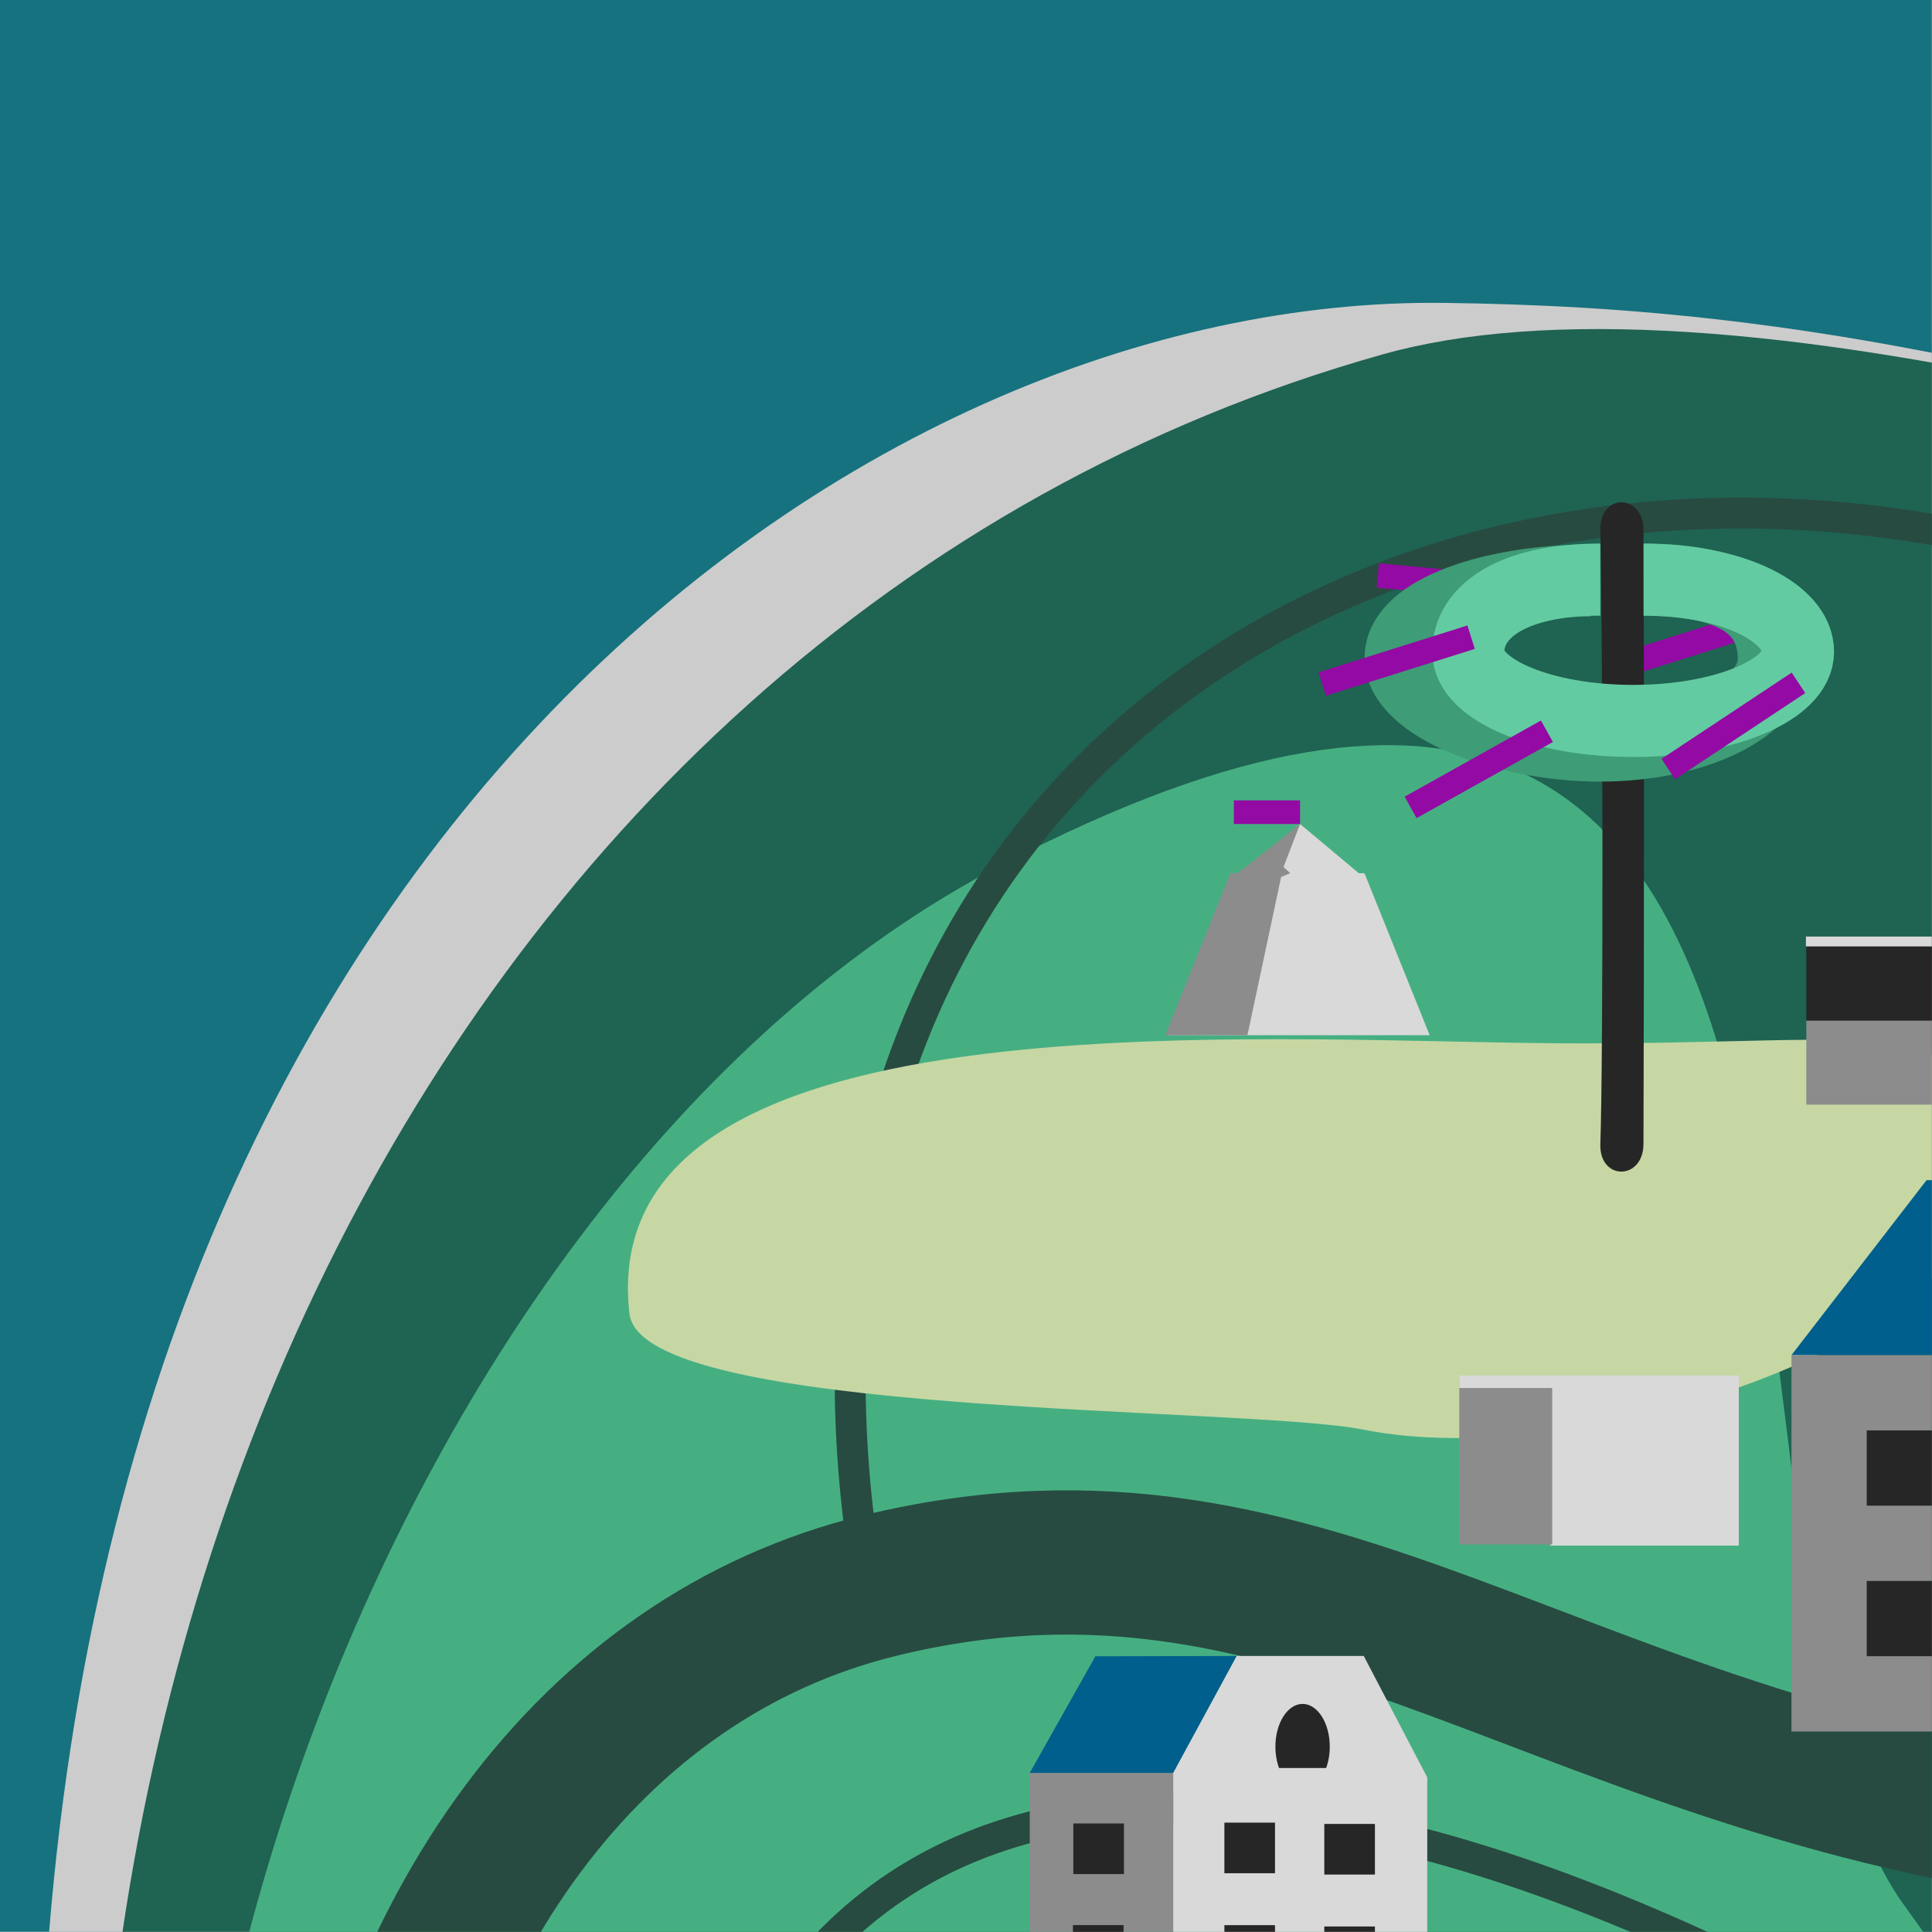
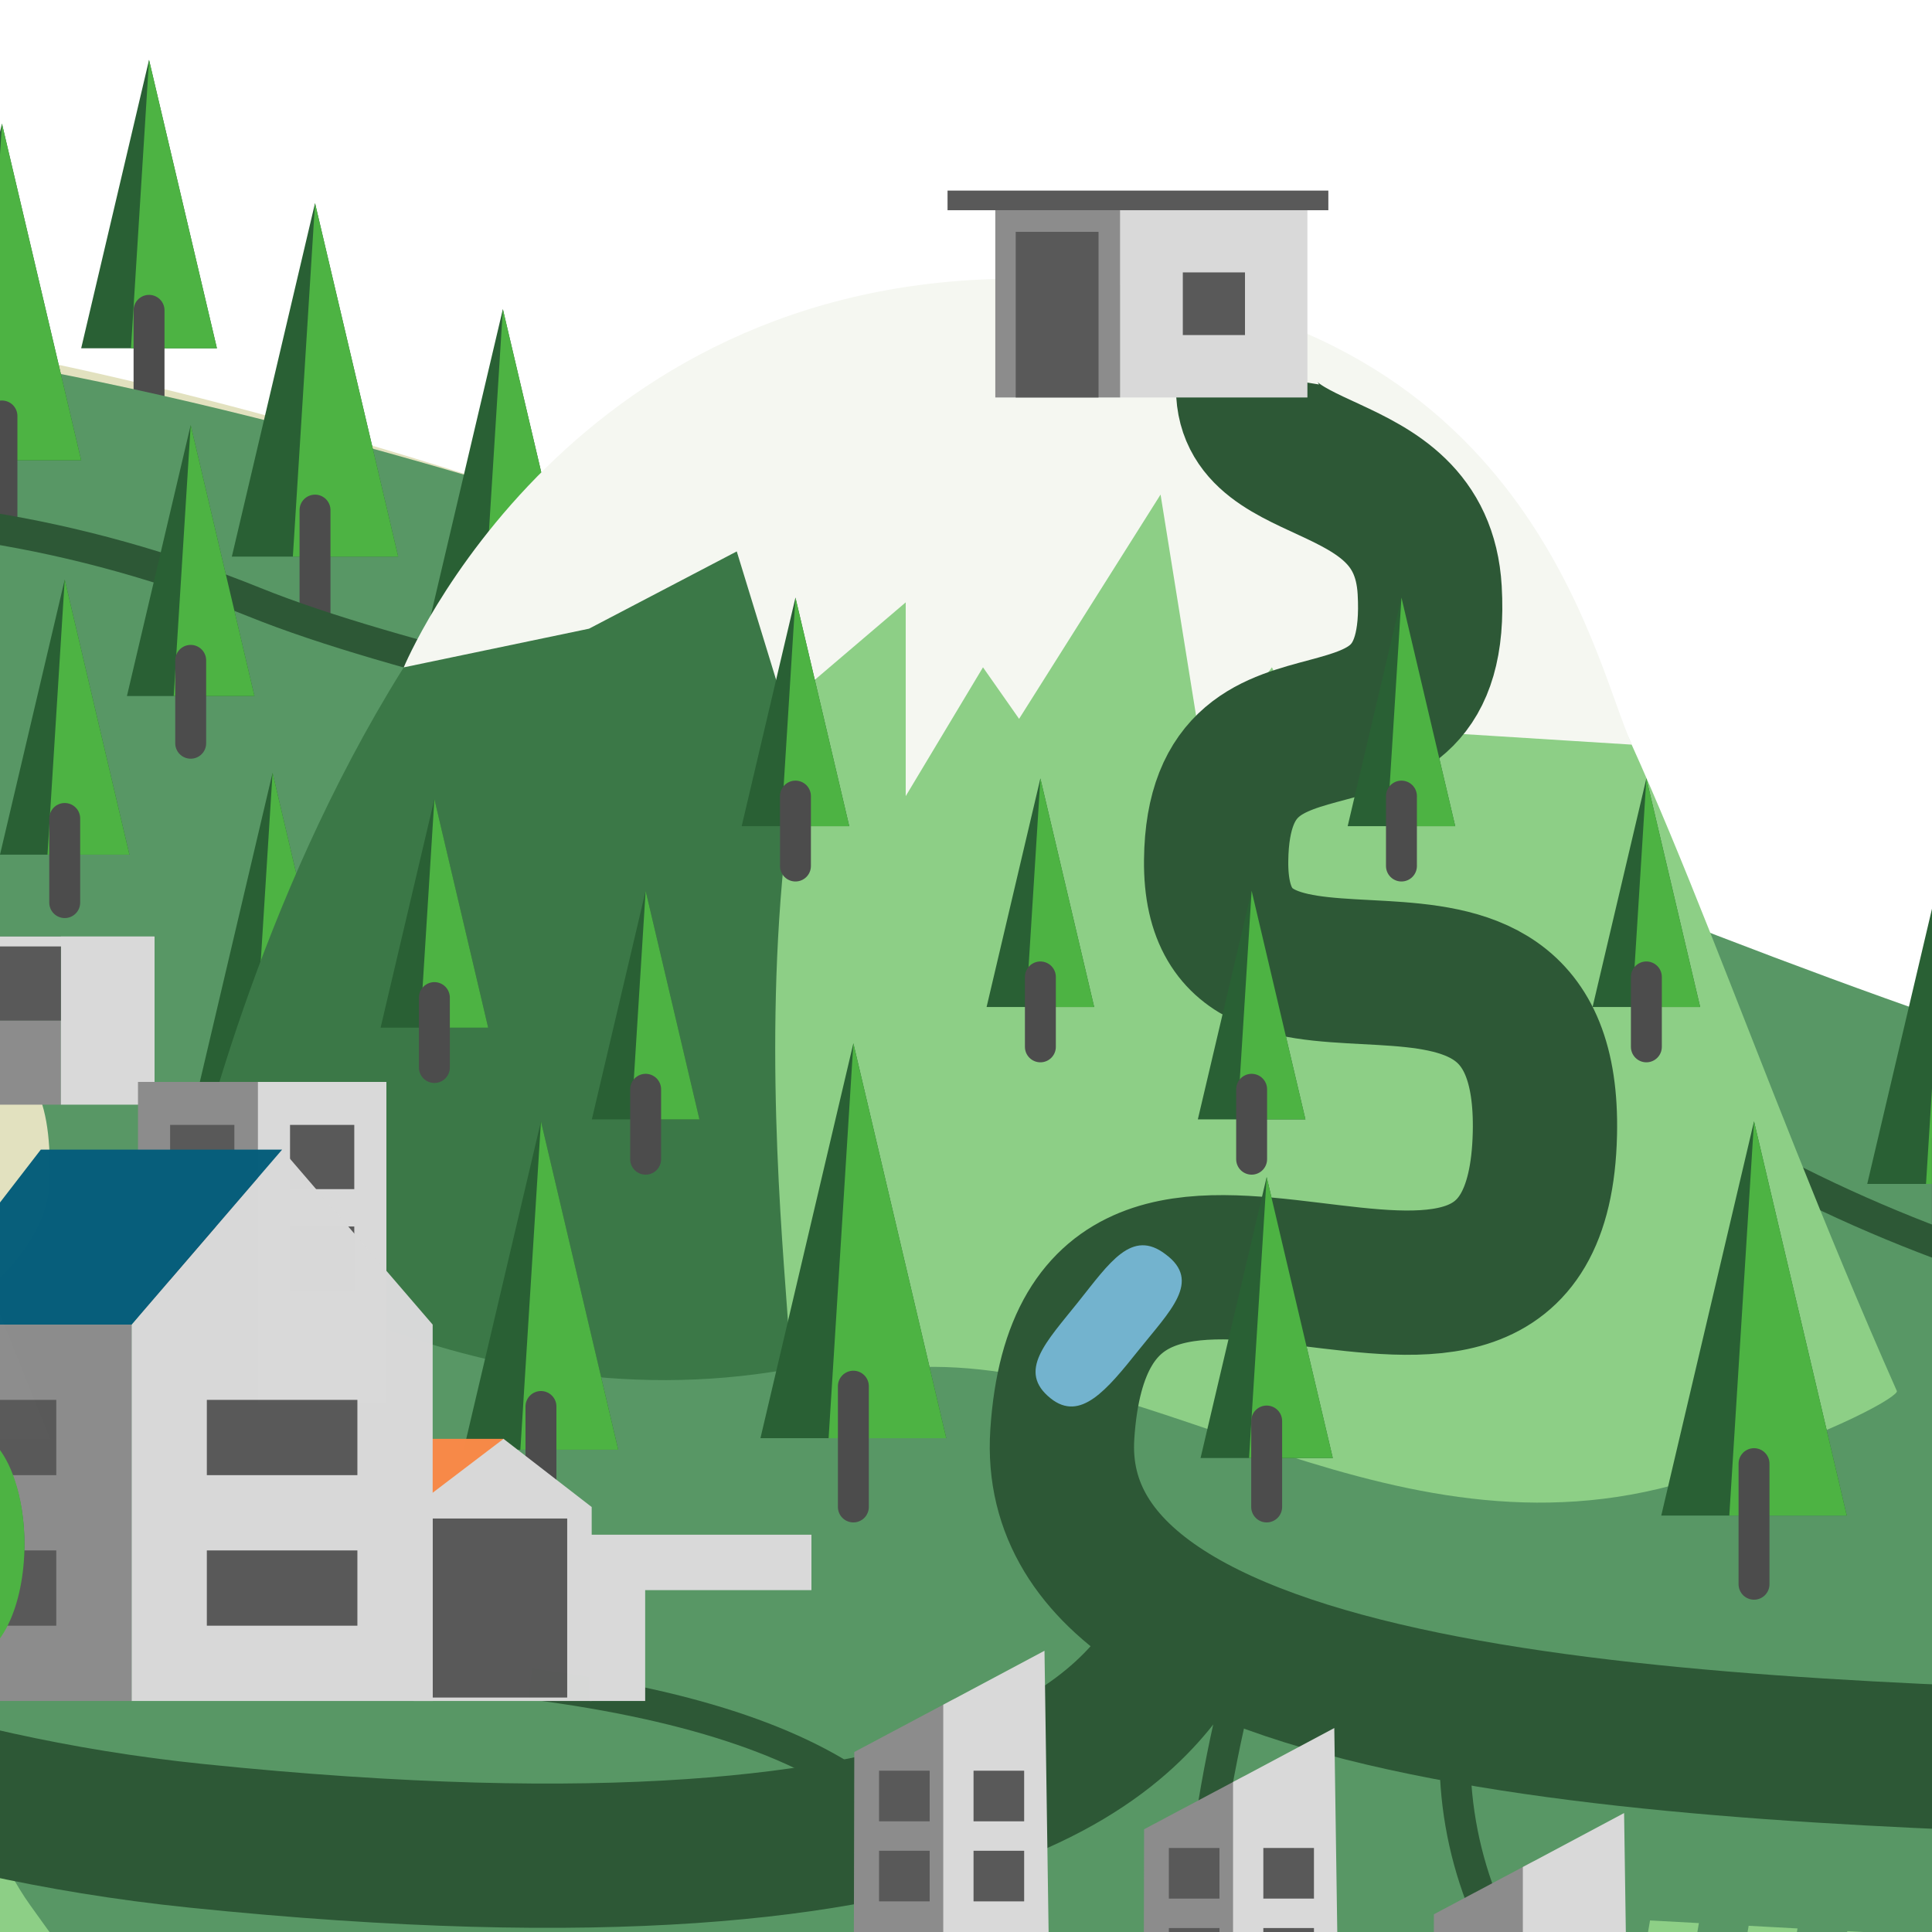
- <svg xmlns="http://www.w3.org/2000/svg" width="100%" height="100%" viewBox="0 0 250 250" version="1.1" xml:space="preserve" style="fill-rule:evenodd;clip-rule:evenodd;stroke-linejoin:round;stroke-miterlimit:1.5;">
-   <rect id="Artboard" x="0" y="0" width="249.983" height="249.978" style="fill:none;" />
-   <clipPath id="_clip1">
-     <rect x="0" y="0" width="249.983" height="249.978" />
-   </clipPath>
-   <g clip-path="url(#_clip1)">
-     <g id="background">
-       <rect x="0" y="0" width="1000" height="1000" style="fill:#16727e;" />
-     </g>
-     <path id="OSTROV" d="M153.69,607.991c-28.375,-53.948 -155.929,-97.021 -148.367,-339.529c4.955,-158.905 105.987,-230.291 181.634,-229.267c45.668,0.619 101.881,7.618 243.003,67.338c99.102,41.937 145.27,52.647 173.947,41.788c70.336,-26.635 78.963,-37.651 117.671,-57.459c35.806,-18.323 72.949,-47.016 100.379,-57.999c82.329,-32.963 224.327,2.481 138.043,160.092c-21.664,39.572 -2.911,119.719 -26.856,288.402c-26.985,190.104 -78.462,135.435 -88.144,180c-6.991,32.18 55.472,144.554 15,220c-52.923,98.656 -196.582,64.399 -243.043,61.506c-69.92,-4.353 -180.86,82.023 -280,50c-213.25,-68.879 -120.598,-265.721 -183.267,-384.872Z" style="fill:#ccc;" />
-     <path id="OSTROV1" d="M178.951,566.685c-48.024,-26.407 -127.757,-54.809 -158.951,-198.614c-30.788,-141.934 33.54,-286.996 158.951,-322.224c41.39,-11.626 127.388,7.489 260.407,62.119c93.411,38.363 136.929,48.16 163.959,38.226c66.296,-24.365 189.473,-97.538 256.767,-103.2c50.286,-4.23 127.727,20.318 95,118.61c-3.151,9.465 -14.638,41.602 -15,56.686c-1.979,82.557 -15.392,249.522 -27.497,314.189c-22.195,118.58 -117.574,69.601 -89.671,148.88c22.785,64.739 54.689,159.058 2.084,210c-83.151,80.524 -181.97,20.892 -207.216,19.367c-65.905,-3.982 -194.503,78.457 -288.037,49.425c-93.534,-29.032 -110.025,-177.146 -107.395,-226.223c2.631,-49.077 -4.685,-145.953 -43.401,-167.241Z" style="fill:#1f6352;" />
-     <path d="M246.27,246.357c-29.98,-41.95 7.899,-199.475 -116.813,-134.367c-77.933,40.687 -123.412,167.934 -99.457,249.367c68.945,234.369 191.807,143.626 195,250c5.38,179.218 2.022,301.109 120,329.559c50.361,12.144 145.249,4.752 181.615,-59.559c19.337,-34.196 99.184,-117.791 173.385,-40c22.48,23.568 59.424,27.035 85,5c66.971,-57.698 -32.426,-108.17 -35,-179.869c-2.734,-76.182 84.568,-62.412 105,-110.131c42.076,-98.265 -164.682,-132.728 -235,-71.869c-91.834,79.48 -288.586,-118.99 -373.73,-238.131Z" style="fill:#46af82;" />
-     <path d="M90.283,365c-19.159,-109.728 26.393,-155.295 118.205,-118.205c67.163,27.132 91.402,66.592 94.889,73.205c16.668,31.601 60.338,37.647 70.205,21.706" style="fill:none;stroke:#274b41;stroke-width:4px;" />
-     <path d="M112.435,205.533c-19.159,-109.728 78.671,-164.704 170.484,-127.614c37.108,14.991 123.453,24.583 178.258,62.392c45.453,31.356 92.262,31.62 93.823,34.579" style="fill:none;stroke:#274b41;stroke-width:4px;" />
-     <g id="cesty-velke">
-       <path d="M403.011,212.619c-6,8.999 -21.222,35.867 -127.605,24.934c-73.676,-7.572 -104.488,-46.336 -161.633,-32.36c-74.666,18.26 -101.994,141.37 -18.773,251.164c30.287,39.958 144.553,117.69 201.24,120" style="fill:none;stroke:#274b41;stroke-width:18.67px;stroke-linecap:round;" />
-     </g>
-     <g id="namesti">
-       <path id="namesti1" d="M256.452,152.46c0.311,-23.052 -10.996,-17.13 -55,-17.46c-40.099,-0.301 -124.804,-6.732 -120,35c1.55,13.462 79.727,11.924 95,15c27.428,5.524 79.707,-10.827 80,-32.54Z" style="fill:#c6d7a4;" />
+ <svg xmlns="http://www.w3.org/2000/svg" width="250px" height="250px" version="1.1" xml:space="preserve" style="fill-rule:evenodd;clip-rule:evenodd;stroke-linecap:round;stroke-linejoin:round;stroke-miterlimit:1.5;">
+   <rect id="Artboard" x="-250" y="0" width="999.991" height="1000" style="fill:none;" />
+   <g id="background">
+     </g>
+   <path id="OSTROV" d="M-96.31,607.991C-124.685,554.043 -252.239,510.97 -244.677,268.462C-239.722,109.557 -138.69,38.171 -63.043,39.195C-17.375,39.814 38.838,46.813 179.96,106.533C279.062,148.47 325.23,159.18 353.907,148.321C424.243,121.686 432.87,110.67 471.578,90.862C507.384,72.539 544.527,43.846 571.957,32.863C654.286,-0.1 796.284,35.344 710,192.955C688.336,232.527 707.089,312.674 683.144,481.357C656.159,671.461 604.682,616.792 595,661.357C588.009,693.537 650.472,805.911 610,881.357C557.077,980.013 413.418,945.756 366.957,942.863C297.037,938.51 186.097,1024.89 86.957,992.863C-126.293,923.984 -33.641,727.142 -96.31,607.991Z" style="fill:#e2e1bf;" />
+   <g>
+     <path d="M19.286,7.744L28.069,45.07L10.504,45.07L19.286,7.744Z" style="fill:#296034;" />
+     <path d="M19.286,7.744L28.069,45.07L16.947,45.07L19.286,7.744Z" style="fill:#4db343;" />
+     <path d="M19.286,40.156L19.286,51.574" style="fill:none;stroke:#4c4c4c;stroke-width:4px;" />
+   </g>
+   <path id="OSTROV1" d="M-71.049,566.685C-119.073,540.278 -198.806,511.876 -230,368.071C-260.788,226.137 -196.46,81.075 -71.049,45.847C-29.659,34.221 56.339,53.336 189.358,107.966C282.769,146.329 326.287,156.126 353.317,146.192C419.613,121.827 542.79,48.654 610.084,42.992C660.37,38.762 737.811,63.31 705.084,161.602C701.933,171.067 690.446,203.204 690.084,218.288C688.105,300.845 674.692,467.81 662.587,532.477C640.392,651.057 545.013,602.078 572.916,681.357C595.701,746.096 627.605,840.415 575,891.357C491.849,971.881 393.03,912.249 367.784,910.724C301.879,906.742 173.281,989.181 79.747,960.149C-13.787,931.117 -30.278,783.003 -27.648,733.926C-25.017,684.849 -32.333,587.973 -71.049,566.685Z" style="fill:#589765;" />
+   <path d="M3.905,246.528C-26.075,204.578 11.804,47.053 -112.908,112.161C-190.841,152.848 -242.123,287.801 -218.168,369.234C-149.223,603.603 -20.558,505.153 -17.365,611.528C-11.985,790.746 -15.343,912.637 102.635,941.087C152.996,953.231 244.242,942.058 280.608,877.748C299.945,843.552 378.434,771.669 452.635,849.46C475.115,873.028 511.478,882.035 537.055,860C565.287,835.677 559.653,795.206 544.345,775C521.902,745.375 498.234,710.258 507.635,666.659C528.818,568.426 587.367,604.15 608.066,558.83C652.476,461.597 447.953,423.8 377.635,484.659C285.801,564.139 89.049,365.669 3.905,246.528Z" style="fill:#8dcf86;" />
+   <g id="pole">
+     <path d="M301.227,300L294.843,300L303.269,250.896L309.717,250.517L301.227,300ZM314.108,300L307.724,300L316.281,250.131L322.73,249.752L314.108,300ZM288.409,299.634L282.087,299.271L290.256,251.661L296.705,251.282L288.409,299.634ZM327.299,298.192L320.714,299.362L329.293,249.366L335.742,248.987L327.299,298.192ZM281.368,252.183L283.693,252.047L275.682,298.731L269.509,297.508L277.323,251.964L281.368,252.183ZM347.873,253.357L340.652,295.439L339.473,296.028L334.001,297.001L342.305,248.601L344.206,248.586L347.873,253.357ZM257.07,294.93L264.561,251.272L270.886,251.615L263.225,296.263L258.047,295.237L257.07,294.93ZM258.124,250.923L250.905,292.996L244.847,291.095L251.799,250.581L258.124,250.923ZM353.256,259.848L356.318,262.368L358.573,266.065L354.723,288.507L348.095,291.776L347.758,291.893L353.256,259.848ZM245.361,250.232L238.709,289.003L232.718,286.715L239.037,249.889L245.361,250.232ZM361.134,287.872L364.137,271.509L369.603,276.857L368.521,282.025L361.134,287.872ZM232.599,249.54L226.712,283.849L220.955,280.199L226.274,249.197L232.599,249.54ZM209.839,269.91L213.512,248.505L219.837,248.848L215.095,276.484L209.839,269.91ZM201.065,246.076L207.26,247.075L204.49,263.218L200,252.183L200.703,248.089L201.065,246.076Z" style="fill:#8dcf86;" />
+   </g>
+   <g id="kere">
+     </g>
+   <g>
+     <g>
+       <g id="strom">
+             </g>
+       <g id="strom1">
+             </g>
+       <g id="strom2">
+             </g>
+       <g id="strom3">
+             </g>
+       <g id="strom4">
+             </g>
+       <g id="strom5">
+             </g>
+       <g id="strom6">
+             </g>
+       <g id="strom7">
+             </g>
+       <g id="strom8">
+             </g>
+       <g id="strom9">
+             </g>
+       <g id="strom10">
+             </g>
+       <g id="strom11">
+             </g>
+       <g id="strom12">
+             </g>
+       <g id="strom13">
+             </g>
+       <g id="strom14">
+             </g>
+     </g>
+   </g>
+   <g>
+     <path d="M40.764,26.284L51.527,72.029L30,72.029L40.764,26.284Z" style="fill:#296034;" />
+     <path d="M40.764,26.284L51.527,72.029L37.896,72.029L40.764,26.284Z" style="fill:#4db343;" />
+     <path d="M40.764,66.007L40.764,80" style="fill:none;stroke:#4c4c4c;stroke-width:4px;" />
+   </g>
+   <g>
+     <path d="M0.252,15.992L10.504,59.563L-10,59.563L0.252,15.992Z" style="fill:#296034;" />
+     <path d="M0.252,15.992L10.504,59.563L-2.479,59.563L0.252,15.992Z" style="fill:#4db343;" />
+     <path d="M0.252,53.827L0.252,67.154" style="fill:none;stroke:#4c4c4c;stroke-width:4px;" />
+   </g>
+   <g>
+     <path d="M251.987,109.14L262.354,153.2L241.619,153.2L251.987,109.14Z" style="fill:#296034;" />
+     <path d="M251.987,109.14L262.354,153.2L249.225,153.2L251.987,109.14Z" style="fill:#4db343;" />
+     <path d="M251.987,147.4L251.987,160.877" style="fill:none;stroke:#4c4c4c;stroke-width:4px;" />
+   </g>
+   <g id="male-cesty">
+     <path d="M68.609,217.884C157.078,229.308 115.197,279.456 115.744,311.611C116.515,356.98 158.3,376.663 181.589,372.81" style="fill:none;stroke:#2d5836;stroke-width:4px;stroke-linecap:butt;" />
+     <path d="M-159.717,365C-178.876,255.272 -133.324,209.705 -41.512,246.795C25.651,273.927 49.89,313.387 53.377,320C70.045,351.601 113.715,357.647 123.582,341.706" style="fill:none;stroke:#2d5836;stroke-width:4px;stroke-linecap:butt;" />
+     <path d="M-137.565,205.533C-156.724,95.805 -58.894,40.829 32.919,77.919C70.027,92.91 156.372,102.502 211.177,140.311C256.63,171.667 303.439,171.931 305,174.89" style="fill:none;stroke:#2d5836;stroke-width:4px;stroke-linecap:butt;" />
+     <g id="les">
      <g>
-         <rect x="200.605" y="178.244" width="24.395" height="21.756" style="fill:#d9d9d9;" />
-         <rect x="188.828" y="178.287" width="12.025" height="21.567" style="fill:#8c8c8c;" />
-         <rect x="188.828" y="177.995" width="36.172" height="1.608" style="fill:#d9d9d9;" />
+         <g>
+           <path d="M24.676,55L32.927,90.066L16.425,90.066L24.676,55Z" style="fill:#296034;" />
+           <path d="M24.676,55L32.927,90.066L22.478,90.066L24.676,55Z" style="fill:#4db343;" />
+           <path d="M24.676,85.45L24.676,96.176" style="fill:none;stroke:#4c4c4c;stroke-width:4px;" />
+         </g>
+         <g>
+           <path d="M65.07,40L75.14,82.797L55,82.797L65.07,40Z" style="fill:#296034;" />
+           <path d="M65.07,40L75.14,82.797L62.387,82.797L65.07,40Z" style="fill:#4db343;" />
+           <path d="M65.07,77.163L65.07,90.254" style="fill:none;stroke:#4c4c4c;stroke-width:4px;" />
+         </g>
      </g>
-       <g id="satn">
-         <path d="M175.828,112.991l0.733,-0l8.439,20.965l-33.754,-0l8.438,-20.965l0.947,-0l7.598,-6.366l7.599,6.366Z" style="fill:#d9d9d9;" />
-         <path d="M166.082,112.2l0.878,0.791l-1.182,0.482l-4.36,20.483l-10.644,-0l8.439,-20.965l0.947,-0l8.069,-6.366l-2.147,5.575Z" style="fill:#8c8c8c;" />
-         <rect x="159.655" y="103.568" width="8.575" height="3.057" style="fill:#940aa4;" />
+       <g>
+         <g>
+           <path d="M8.375,75L16.75,110.595L0,110.595L8.375,75Z" style="fill:#296034;" />
+           <path d="M8.375,75L16.75,110.595L6.144,110.595L8.375,75Z" style="fill:#4db343;" />
+           <path d="M8.375,105.909L8.375,116.797" style="fill:none;stroke:#4c4c4c;stroke-width:4px;" />
+         </g>
+         <g>
+           <path d="M35.27,100L45,141.354L25.539,141.354L35.27,100Z" style="fill:#296034;" />
+           <path d="M35.27,100L45,141.354L32.678,141.354L35.27,100Z" style="fill:#4db343;" />
+           <path d="M35.27,135.91L35.27,148.56" style="fill:none;stroke:#4c4c4c;stroke-width:4px;" />
+         </g>
+         <g>
+           <path d="M84.114,71.289L97.873,129.763L70.355,129.763L84.114,71.289Z" style="fill:#3b7847;" />
+           <path d="M84.114,71.289L97.873,129.763L80.449,129.763L84.114,71.289Z" style="fill:#4db343;" />
+           <path d="M84.114,122.066L84.114,139.952" style="fill:none;stroke:#4c4c4c;stroke-width:4px;" />
+         </g>
      </g>
-       <g id="stanek">
-         <rect x="233.733" y="132.022" width="24.146" height="10.921" style="fill:#8c8c8c;" />
-         <rect x="233.733" y="121.187" width="24.146" height="10.878" style="fill:#262626;" />
-         <rect x="233.685" y="121.187" width="36.267" height="1.281" style="fill:#d9d9d9;" />
+     </g>
+     <path d="M260,295.585C253.562,308.473 253.921,319.615 225,325C196.127,330.376 137.771,309.88 160,219.028" style="fill:none;stroke:#2d5836;stroke-width:4px;" />
+     <path d="M393.392,233.143C389.08,236.45 398.177,281.557 334.288,296.749C270.504,311.916 187.107,280.966 188.276,225.991" style="fill:none;stroke:#2d5836;stroke-width:4px;" />
+     <path d="M440,281.877C460.48,313.415 451.148,341.147 440,356.629C416.902,388.708 369.455,382.719 355,374.681C328.403,359.891 268.287,332.572 263.824,384.186C261.006,416.772 337.815,423.471 355,436.822C386.066,460.958 379.917,493.9 380,495C383.976,547.767 230.755,593.416 195.479,430" style="fill:none;stroke:#2d5836;stroke-width:4px;" />
+   </g>
+   <g id="hory">
+     <path id="hora" d="M128.407,36.359C202.161,34.821 206.938,93.019 245.454,180C245.699,180.553 238.824,184.928 220,191.129C181.06,203.958 149.393,175.256 117.914,176.942C71.503,179.427 23.548,165.461 23.548,165.461C23.548,165.461 47.214,38.052 128.407,36.359Z" style="fill:#8dcf86;" />
+     <path id="hora1" d="M128.407,36.357C138.78,36.153 127.828,47.141 120,56.836C89.406,94.727 104.209,176.794 101.953,177.193C58.682,184.846 23.548,158.462 23.548,158.462C23.548,158.462 47.214,37.958 128.407,36.357Z" style="fill:#3b7847;" />
+     <path id="hora2" d="M135,36.116C197.696,38.134 206.022,85.34 211.177,96.357L183.042,94.592L171.802,101.352L164.586,86.352L155.695,98.353L150.176,63.996L131.87,93.017L127.198,86.352L117.199,103.018L117.199,77.945L101.467,91.352L95.336,71.352L76.22,81.352L52.245,86.357C52.245,86.357 73.811,34.147 135,36.116Z" style="fill:#f5f7f1;" />
+   </g>
+   <g id="ker">
+     </g>
+   <g id="ker1">
+     </g>
+   <g id="ker2">
+     </g>
+   <g id="strom15">
+     </g>
+   <g id="strom16">
+     </g>
+   <g id="ker3">
+     </g>
+   <g id="cesty-velke">
+     <path d="M435,205.373C388.32,219.821 304.228,229.044 285,228.494C222.992,226.722 134.924,224.49 137.462,185.591C140.588,137.692 198.895,191.248 199.909,146.687C200.751,109.724 157.073,139.997 157.368,111.357C157.643,84.693 186.62,104.496 185,76.357C183.906,57.359 159.24,63.177 161.678,48.279" style="fill:none;stroke:#2d5836;stroke-width:18.67px;stroke-linecap:butt;" />
+     <path d="M210,657.586C201.352,654.653 170.017,646.357 170.017,646.357C170.017,646.357 174.435,633.815 172.024,621.357C169.213,606.833 159.54,592.034 160.017,591.357C167.914,580.163 198.681,544.992 205,536.948C327.268,381.295 462.404,540.308 530.017,591.357C557.806,612.338 620.358,601.557 630,550C647.845,454.575 519.733,462.44 510.017,351.357C501.808,257.505 559.765,213.215 620.017,201.357C746.517,176.462 700.386,40.069 592.374,63.309C536.476,75.336 489.552,143.877 477.192,236.614C466.476,317.022 355.294,262.56 357.815,227.688" style="fill:none;stroke:#2d5836;stroke-width:18.67px;" />
+     <path d="M153.011,212.619C147.011,221.618 131.789,248.486 25.406,237.553C-48.27,229.981 -79.082,191.217 -136.227,205.193C-210.893,223.453 -238.221,346.563 -155,456.357C-124.713,496.315 -16.688,569.995 40,572.305" style="fill:none;stroke:#2d5836;stroke-width:18.67px;" />
+   </g>
+   <g id="strom17">
+     </g>
+   <g id="strom18">
+     </g>
+   <g id="strom19">
+     </g>
+   <g id="strom20">
+     </g>
+   <g id="stromy">
+     <g>
+       <path d="M213.04,100.727L220,130.308L206.079,130.308L213.04,100.727Z" style="fill:#296034;" />
+       <path d="M213.04,100.727L220,130.308L211.186,130.308L213.04,100.727Z" style="fill:#4db343;" />
+       <path d="M213.04,126.414L213.04,135.463" style="fill:none;stroke:#4c4c4c;stroke-width:4px;" />
+     </g>
+     <g>
+       <path d="M161.96,115.264L168.921,144.846L155,144.846L161.96,115.264Z" style="fill:#296034;" />
+       <path d="M161.96,115.264L168.921,144.846L160.106,144.846L161.96,115.264Z" style="fill:#4db343;" />
+       <path d="M161.96,140.952L161.96,150" style="fill:none;stroke:#4c4c4c;stroke-width:4px;" />
+     </g>
+     <g>
+       <path d="M181.347,77.327L188.307,106.909L174.387,106.909L181.347,77.327Z" style="fill:#296034;" />
+       <path d="M181.347,77.327L188.307,106.909L179.493,106.909L181.347,77.327Z" style="fill:#4db343;" />
+       <path d="M181.347,103.014L181.347,112.063" style="fill:none;stroke:#4c4c4c;stroke-width:4px;" />
+     </g>
+     <g>
+       <path d="M134.625,100.727L141.585,130.308L127.664,130.308L134.625,100.727Z" style="fill:#296034;" />
+       <path d="M134.625,100.727L141.585,130.308L132.77,130.308L134.625,100.727Z" style="fill:#4db343;" />
+       <path d="M134.625,126.414L134.625,135.463" style="fill:none;stroke:#4c4c4c;stroke-width:4px;" />
+     </g>
+     <g>
+       <path d="M83.545,115.264L90.506,144.846L76.585,144.846L83.545,115.264Z" style="fill:#296034;" />
+       <path d="M83.545,115.264L90.506,144.846L81.691,144.846L83.545,115.264Z" style="fill:#4db343;" />
+       <path d="M83.545,140.952L83.545,150" style="fill:none;stroke:#4c4c4c;stroke-width:4px;" />
+     </g>
+     <g>
+       <path d="M102.932,77.327L109.892,106.909L95.972,106.909L102.932,77.327Z" style="fill:#296034;" />
+       <path d="M102.932,77.327L109.892,106.909L101.078,106.909L102.932,77.327Z" style="fill:#4db343;" />
+       <path d="M102.932,103.014L102.932,112.063" style="fill:none;stroke:#4c4c4c;stroke-width:4px;" />
+     </g>
+     <g>
+       <path d="M56.209,103.4L63.17,132.981L49.249,132.981L56.209,103.4Z" style="fill:#296034;" />
+       <path d="M56.209,103.4L63.17,132.981L54.355,132.981L56.209,103.4Z" style="fill:#4db343;" />
+       <path d="M56.209,129.087L56.209,138.136" style="fill:none;stroke:#4c4c4c;stroke-width:4px;" />
+     </g>
+   </g>
+   <g id="namesti">
+     <path id="namesti1" d="M6.452,152.46C6.763,129.408 -4.544,135.33 -48.548,135C-88.647,134.699 -173.352,128.268 -168.548,170C-166.998,183.462 -88.821,181.924 -73.548,185C-46.12,190.524 6.159,174.173 6.452,152.46Z" style="fill:#e2e1bf;" />
+     <g id="satn">
+         </g>
+     <g id="satn1">
+       <path d="M-2.647,165.282L-1.913,165.282L6.526,186.247L-27.229,186.247L-18.79,165.282L-17.843,165.282L-10.245,158.916L-2.647,165.282Z" style="fill:#d9d9d9;" />
+     </g>
+     <g id="satn2">
+         </g>
+     <g id="stanek">
+       <rect x="-16.267" y="132.022" width="24.146" height="10.921" style="fill:#8c8c8c;" />
+       <rect x="7.879" y="121.187" width="12.121" height="21.756" style="fill:#d9d9d9;" />
+       <rect x="-16.267" y="121.187" width="24.146" height="10.878" style="fill:#595959;" />
+       <rect x="-16.315" y="121.187" width="36.267" height="1.281" style="fill:#d9d9d9;" />
+     </g>
+     <g id="stanek1">
+         </g>
+     <g id="majka">
+         </g>
+   </g>
+   <g id="smrky">
+     <g>
+       <path d="M70,145.095L80,187.595L60,187.595L70,145.095Z" style="fill:#296034;" />
+       <path d="M70,145.095L80,187.595L67.336,187.595L70,145.095Z" style="fill:#4db343;" />
+       <path d="M70,182L70,195" style="fill:none;stroke:#4c4c4c;stroke-width:4px;" />
+     </g>
+     <g>
+       <path d="M110.425,135L122.447,186.097L98.402,186.097L110.425,135Z" style="fill:#296034;" />
+       <path d="M110.425,135L122.447,186.097L107.222,186.097L110.425,135Z" style="fill:#4db343;" />
+       <path d="M110.425,179.37L110.425,195" style="fill:none;stroke:#4c4c4c;stroke-width:4px;" />
+     </g>
+     <g>
+       <path d="M163.906,152.307L172.461,188.665L155.352,188.665L163.906,152.307Z" style="fill:#296034;" />
+       <path d="M163.906,152.307L172.461,188.665L161.628,188.665L163.906,152.307Z" style="fill:#4db343;" />
+       <path d="M163.906,183.879L163.906,195" style="fill:none;stroke:#4c4c4c;stroke-width:4px;" />
+     </g>
+     <g>
+       <path d="M226.97,145.095L238.973,196.111L214.966,196.111L226.97,145.095Z" style="fill:#296034;" />
+       <path d="M226.97,145.095L238.973,196.111L223.772,196.111L226.97,145.095Z" style="fill:#4db343;" />
+       <path d="M226.97,189.395L226.97,205" style="fill:none;stroke:#4c4c4c;stroke-width:4px;" />
+     </g>
+   </g>
+   <g id="listnace">
+     </g>
+   <g id="lanoka">
+     <g id="D9">
+       <rect x="17.856" y="140" width="16.626" height="41.566" style="fill:#8c8c8c;" />
+       <rect x="33.374" y="140" width="16.626" height="41.566" style="fill:#d9d9d9;" />
+       <rect x="37.53" y="145.561" width="8.313" height="8.313" style="fill:#595959;" />
+       <rect x="22.013" y="145.561" width="8.313" height="8.313" style="fill:#595959;" />
+       <rect x="37.53" y="158.709" width="8.313" height="8.313" style="fill:#595959;" />
+       <rect x="22.013" y="158.709" width="8.313" height="8.313" style="fill:#595959;" />
+     </g>
+     <g id="D8" opacity="0.99">
+       <rect x="39.367" y="194.805" width="14.19" height="25.301" style="fill:#8c8c8c;" />
+       <path d="M65.203,186.185L50.333,186.185L39.608,194.889L54.477,194.889L65.203,186.185Z" style="fill:#f88948;" />
+       <path d="M76.565,195.009L65.156,186.185L53.557,195.009L53.557,220.106L76.565,220.106L76.565,195.009Z" style="fill:#d9d9d9;" />
+       <rect x="55.988" y="196.496" width="17.408" height="23.166" style="fill:#595959;" />
+       <g id="dum-lanoka">
+         <path d="M17.024,220.106L17.024,171.402L36.505,148.761L55.987,171.402C55.989,171.44 55.989,171.478 55.987,171.516L55.987,220.106L17.024,220.106Z" style="fill:#d9d9d9;" />
+         <path d="M-12.198,171.402L17.024,171.402L36.505,148.761L5.28,148.761L-12.198,171.402Z" style="fill:#065e7b;" />
+         <rect x="-12.198" y="171.402" width="29.222" height="48.704" style="fill:#8c8c8c;" />
+         <rect x="26.765" y="181.143" width="19.482" height="9.741" style="fill:#595959;" />
+         <rect x="26.765" y="200.624" width="19.482" height="9.741" style="fill:#595959;" />
+         <rect x="-2.458" y="200.624" width="9.741" height="9.741" style="fill:#595959;" />
+         <rect x="-2.458" y="181.143" width="9.741" height="9.741" style="fill:#595959;" />
      </g>
-       <g id="majka">
-         <path d="M230.498,77.935l-19.271,6.069l0.954,3.031l19.271,-6.069l-0.954,-3.031Z" style="fill:#940aa4;" />
-         <path d="M212.665,68.586c-0.025,-4.764 -5.685,-4.799 -5.581,0c0.337,15.41 0.392,68.459 0,79.431c-0.17,4.787 5.564,4.779 5.581,0c0.09,-24.577 0.078,-64.537 -0,-79.431Z" style="fill:#262626;" />
-         <path d="M198.554,74.772l-20.115,-1.885l-0.297,3.164l20.116,1.884l0.296,-3.163Z" style="fill:#940aa4;" />
-         <path d="M212.728,75c12.424,0 16.808,4.156 16.808,10.315c-0,6.16 -10.087,11.16 -22.51,11.16c-12.424,0 -25.788,-5.172 -25.788,-11.331c-0,-6.159 12.179,-10.022 24.602,-10.022" style="fill:none;stroke:#3e9c76;stroke-width:9.33px;" />
-         <path d="M212.676,75.01c11.773,0 19.988,4.372 19.988,9.318c-0,4.946 -9.559,8.962 -21.332,8.962c-11.774,-0 -21.332,-4.016 -21.332,-8.962c-0,-4.946 5.307,-9.328 17.081,-9.328" style="fill:none;stroke:#63cba1;stroke-width:9.33px;" />
-         <path d="M189.882,80.935l-19.27,6.069l0.954,3.031l19.271,-6.069l-0.955,-3.031Z" style="fill:#940aa4;" />
-         <path d="M231.842,87.035l-16.842,11.159l1.755,2.649l16.842,-11.16l-1.755,-2.648Z" style="fill:#940aa4;" />
-         <path d="M199.395,93.237l-17.639,9.851l1.549,2.774l17.64,-9.85l-1.55,-2.775Z" style="fill:#940aa4;" />
-       </g>
-     </g>
-     <g id="lanoka">
-       <g id="dum-lanoka">
-         <path d="M231.815,175.352l29.222,0l19.481,-22.64l-31.225,-0l-17.478,22.64Z" style="fill:#005f8c;" />
-         <rect x="231.815" y="175.352" width="29.222" height="48.704" style="fill:#8c8c8c;" />
-         <rect x="241.555" y="204.575" width="9.741" height="9.741" style="fill:#262626;" />
-         <rect x="241.555" y="185.093" width="9.741" height="9.741" style="fill:#262626;" />
-       </g>
-       <g id="D8">
-             </g>
-     </g>
-     <g id="satelit">
-         </g>
-     <g id="domky">
-       <g id="D1">
-         <rect x="133.25" y="229.416" width="18.568" height="32.453" style="fill:#8c8c8c;" />
-         <path d="M133.25,229.416l18.568,-0l8.217,-15.135l-18.298,0.044l-8.487,15.091Z" style="fill:#005f8c;" />
-         <path d="M176.469,214.281l8.217,15.719l-0,31.869l-32.868,-0l-0,-32.453l8.217,-15.135l16.434,0Z" style="fill:#d9d9d9;" />
-         <rect x="138.838" y="249.106" width="6.55" height="12.763" style="fill:#262626;" />
-         <rect x="171.365" y="236.016" width="6.55" height="6.55" style="fill:#262626;" />
-         <rect x="171.365" y="249.285" width="6.55" height="6.55" style="fill:#262626;" />
-         <rect x="158.435" y="235.846" width="6.55" height="6.55" style="fill:#262626;" />
-         <path d="M171.601,228.783c0.309,-0.841 0.471,-1.794 0.471,-2.765c0,-3.053 -1.576,-5.532 -3.518,-5.532c-1.941,0 -3.517,2.479 -3.517,5.532c-0,0.971 0.162,1.924 0.471,2.765l6.093,0Z" style="fill:#262626;" />
-         <rect x="158.435" y="249.116" width="6.55" height="6.55" style="fill:#262626;" />
-         <rect x="138.888" y="235.956" width="6.55" height="6.55" style="fill:#262626;" />
-       </g>
-       <g id="D7">
-             </g>
-       <g id="D71">
-             </g>
-       <g id="D72">
-             </g>
-       <g id="D73">
-             </g>
-       <g id="D74">
-             </g>
-       <g id="D75">
-             </g>
-       <g id="D2">
-             </g>
-       <g id="D21">
-             </g>
-       <g id="D10">
-             </g>
-       <g id="D101">
-             </g>
-       <g id="D102">
-             </g>
-       <g id="D01">
-             </g>
-     </g>
-     <g id="staba">
-         </g>
-     <g id="D22">
-         </g>
-     <g id="D5">
-         </g>
-     <g id="TOVANA">
-         </g>
-     <g id="panelaky">
-         </g>
-     <g id="letiste">
-         </g>
-     <g id="letadlo">
-         </g>
-     <g id="letadlo1">
-         </g>
-     <g id="tunel-s-vlakem">
-         </g>
-     <g id="hrad">
-         </g>
-     <g id="auta">
-         </g>
-   </g>
-   <g id="fial">
+     </g>
+     <path d="M83.485,220.106L83.485,205.763L105,205.763L105,220.106L105,198.591L76.314,198.591L76.314,220.106L83.485,220.106Z" style="fill:#d9d9d9;" />
+   </g>
+   <g id="strom21">
+     <g>
+       <path d="M-6.209,185.021C-4.612,184.995 -3.299,184.884 -2.143,185.639C1.271,187.867 3.166,193.768 3.166,199.814C3.166,206.229 0.752,213.39 -3.377,214.427C-4.697,214.759 -4.877,214.478 -5.917,214.478C-10.93,214.478 -15,207.907 -15,199.814C-15,191.721 -11.221,185.1 -6.209,185.021Z" style="fill:#3b7847;" />
+       <ellipse cx="-3.977" cy="199.814" rx="7.143" ry="14.664" style="fill:#4db343;" />
+     </g>
+     <path d="M1.431,224.411L-13.6,220.627L-17.904,233.738L-1.54,237.331L1.431,224.411Z" style="fill:#2d5836;" />
+   </g>
+   <g id="satelit">
+     </g>
+   <g id="domky">
+     <g id="D1">
+         </g>
+     <g id="D7">
+         </g>
+     <g id="D71">
+         </g>
+     <g id="D72">
+         </g>
+     <g id="D73">
+         </g>
+     <g id="D74">
+         </g>
+     <g id="D75">
+         </g>
+     <g id="D76">
+         </g>
+     <g id="D77">
+         </g>
+     <g id="D78">
+         </g>
+     <g id="D79">
+         </g>
+     <g id="D710">
+         </g>
+     <g id="D711">
+         </g>
+     <g id="D712">
+         </g>
+     <g id="D713">
+         </g>
+     <g id="D714">
+         </g>
+     <g id="D715">
+         </g>
+     <g id="D716">
+         </g>
+     <g id="D2">
+         </g>
+     <g id="D21">
+         </g>
+     <g id="D10">
+       <path d="M123.315,219.918L110.545,226.707L110.474,257.495L123.573,257.495L123.315,219.918Z" style="fill:#8c8c8c;" />
+       <path d="M135.157,213.607L122.057,220.589L122.057,257.495C122.057,257.495 130.799,257.443 135.799,257.495L135.157,213.607Z" style="fill:#d9d9d9;" />
+       <rect x="125.975" y="229.128" width="6.55" height="6.55" style="fill:#595959;" />
+       <rect x="113.749" y="229.128" width="6.55" height="6.55" style="fill:#595959;" />
+       <rect x="125.975" y="239.487" width="6.55" height="6.55" style="fill:#595959;" />
+       <rect x="113.749" y="239.487" width="6.55" height="6.55" style="fill:#595959;" />
+     </g>
+     <g id="D101">
+       <path d="M160.815,229.918L148.045,236.707L147.974,267.495L161.073,267.495L160.815,229.918Z" style="fill:#8c8c8c;" />
+       <path d="M172.657,223.607L159.557,230.589L159.557,267.495C159.557,267.495 168.299,267.443 173.299,267.495L172.657,223.607Z" style="fill:#d9d9d9;" />
+       <rect x="163.475" y="239.128" width="6.55" height="6.55" style="fill:#595959;" />
+       <rect x="151.249" y="239.128" width="6.55" height="6.55" style="fill:#595959;" />
+       <rect x="163.475" y="249.487" width="6.55" height="6.55" style="fill:#595959;" />
+       <rect x="151.249" y="249.487" width="6.55" height="6.55" style="fill:#595959;" />
+     </g>
+     <g id="D102">
+       <path d="M198.315,240.918L185.545,247.707L185.474,278.495L198.573,278.495L198.315,240.918Z" style="fill:#8c8c8c;" />
+       <path d="M210.157,234.607L197.057,241.589L197.057,278.495C197.057,278.495 205.799,278.443 210.799,278.495L210.157,234.607Z" style="fill:#d9d9d9;" />
+       <rect x="200.975" y="250.128" width="6.55" height="6.55" style="fill:#595959;" />
+       <rect x="188.749" y="250.128" width="6.55" height="6.55" style="fill:#595959;" />
+     </g>
+     <g id="D01">
+       <rect x="144.946" y="27.202" width="24.232" height="24.232" style="fill:#d9d9d9;" />
+       <rect x="128.791" y="27.202" width="16.155" height="24.232" style="fill:#8c8c8c;" />
+       <rect x="122.611" y="24.662" width="49.276" height="2.541" style="fill:#595959;" />
+       <rect x="153.056" y="35.248" width="8.045" height="8.109" style="fill:#595959;" />
+       <rect x="131.431" y="30" width="10.717" height="21.435" style="fill:#595959;" />
+     </g>
+   </g>
+   <g id="strom22">
+     </g>
+   <g id="strom23">
+     </g>
+   <g id="staba">
+     </g>
+   <g id="chladici-vez">
+     </g>
+   <g id="D22">
+     </g>
+   <g id="D5">
+     </g>
+   <g id="TOVANA">
+     </g>
+   <g id="strom24">
+     </g>
+   <g id="strom25">
+     </g>
+   <g id="panelaky">
+     </g>
+   <g id="strom26">
+     </g>
+   <g id="strom27">
+     </g>
+   <g id="letiste">
+     </g>
+   <g id="strom28">
+     </g>
+   <g id="strom29">
+     </g>
+   <g id="tunel-s-vlakem">
+     </g>
+   <g id="strom30">
+     </g>
+   <g id="hrad">
+     </g>
+   <g id="auta">
+     <path d="M147.304,174.752C143.197,179.895 139.792,184.014 135.956,180.95C131.559,177.439 135.383,173.655 139.49,168.512C143.596,163.37 146.457,158.948 150.838,162.314C155.522,165.793 151.41,169.61 147.304,174.752Z" style="fill:#73b3ce;" />
+   </g>
+   <g id="majak">
+     </g>
+   <g id="vetrna-elektr">
+     </g>
+   <g id="osrov-pokladu">
    </g>
</svg>
